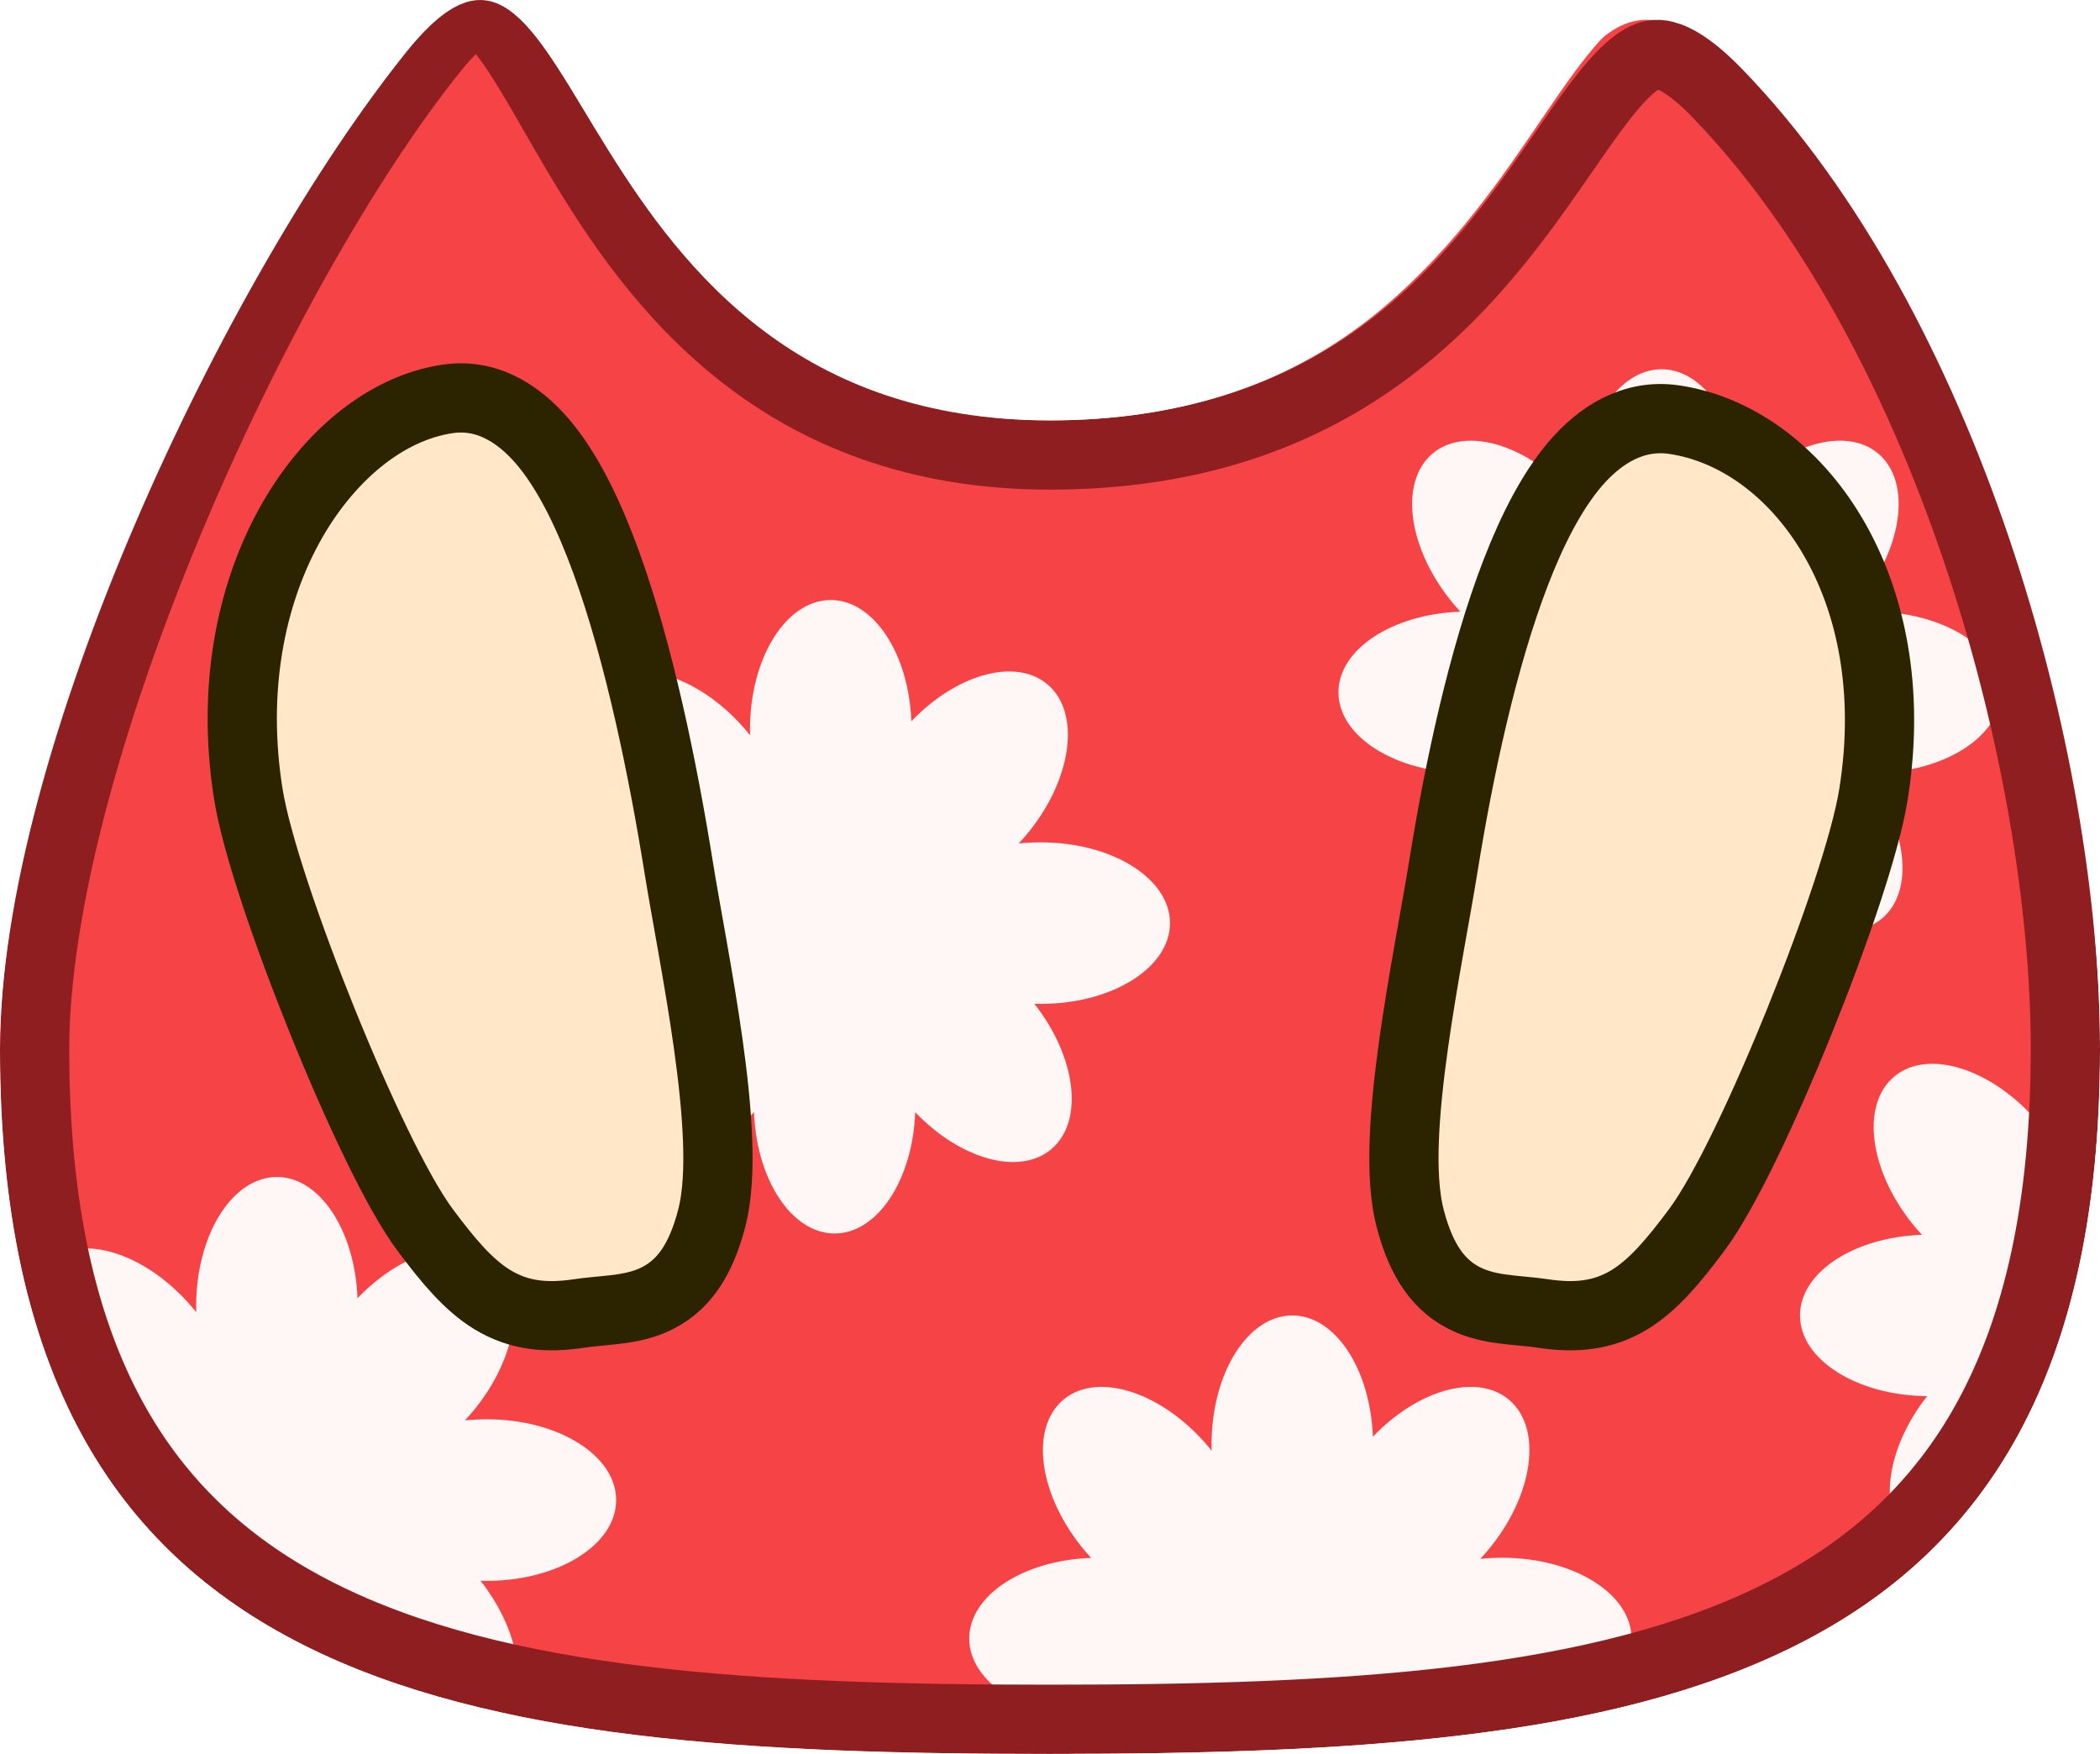
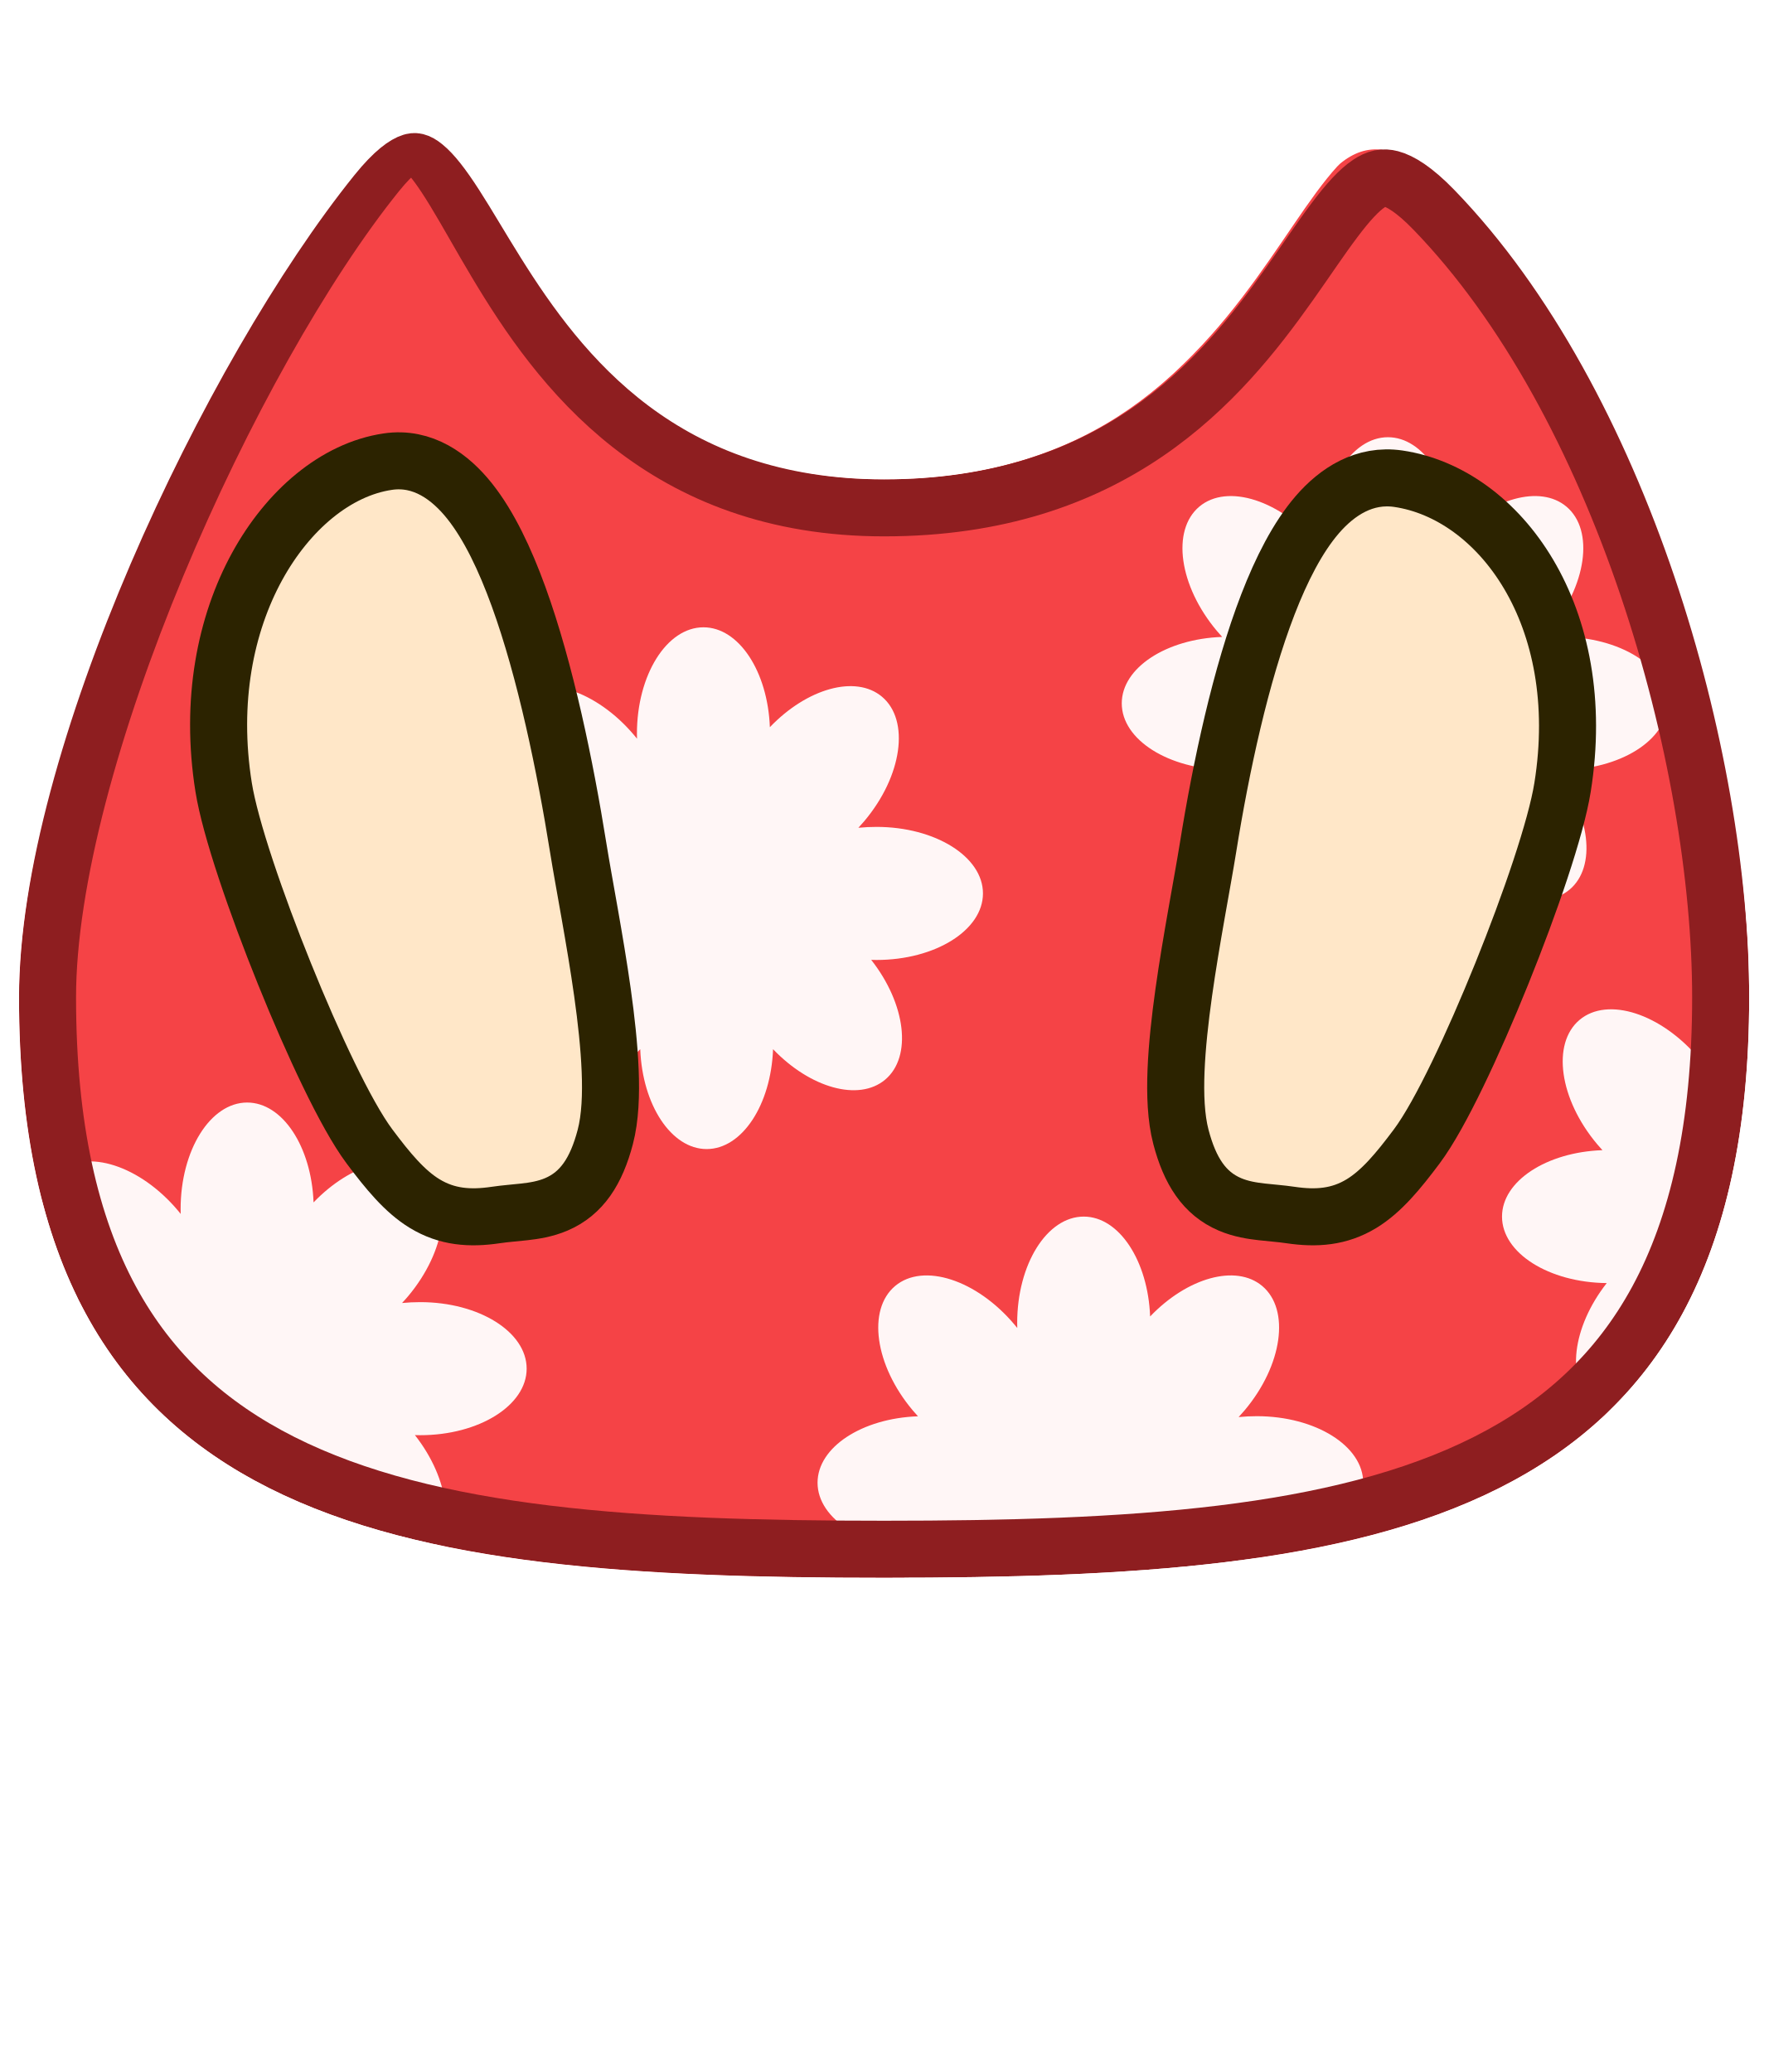
- <svg xmlns="http://www.w3.org/2000/svg" width="91" height="76" viewBox="0 0 91 76" fill="none">
-   <mask id="mask0_257_634" style="mask-type:alpha" maskUnits="userSpaceOnUse" x="0" y="0" width="91" height="76">
-     <path d="M20.649 1.527C20.795 1.483 20.95 1.456 21.318 1.755C21.759 2.113 22.272 2.769 22.933 3.794C23.611 4.847 24.238 5.947 25.114 7.347C26.777 10.003 28.962 13.109 32.2 15.541C35.472 17.998 39.748 19.717 45.5 19.717C51.476 19.717 55.938 18.034 59.386 15.622C62.803 13.232 65.156 10.172 66.988 7.546C67.933 6.192 68.676 5.047 69.424 4.032C70.167 3.024 70.769 2.352 71.311 1.969C71.792 1.629 72.137 1.572 72.506 1.658C72.972 1.767 73.7 2.162 74.755 3.253C79.624 8.286 83.325 15.635 85.806 23.401C88.282 31.153 89.5 39.182 89.5 45.466C89.5 52.322 88.288 57.48 86.178 61.38C84.078 65.26 81.035 67.995 77.19 69.934C69.387 73.869 58.371 74.5 45.5 74.5C32.629 74.5 21.613 73.869 13.81 69.934C9.965 67.995 6.922 65.26 4.822 61.38C2.712 57.48 1.5 52.322 1.5 45.466C1.5 39.318 3.85 31.169 7.25 23.253C10.639 15.362 14.986 7.902 18.811 3.151C19.743 1.995 20.341 1.622 20.649 1.527Z" fill="#87D1FF" stroke="#3696D6" stroke-width="3" />
+ <svg xmlns="http://www.w3.org/2000/svg" width="93" height="109" viewBox="0 0 93 109" fill="none">
+   <mask id="mask0_257_634" style="mask-type:alpha" maskUnits="userSpaceOnUse" x="1" y="7" width="91" height="76">
+     <path d="M21.649 8.527C21.795 8.483 21.95 8.456 22.318 8.755C22.759 9.113 23.272 9.769 23.933 10.794C24.611 11.847 25.238 12.947 26.114 14.347C27.777 17.003 29.962 20.109 33.2 22.541C36.472 24.998 40.748 26.717 46.5 26.717C52.476 26.717 56.938 25.034 60.386 22.622C63.803 20.232 66.156 17.172 67.988 14.546C68.933 13.192 69.676 12.047 70.424 11.032C71.167 10.024 71.769 9.352 72.311 8.969C72.792 8.629 73.137 8.572 73.506 8.658C73.972 8.767 74.7 9.162 75.755 10.253C80.624 15.286 84.325 22.635 86.806 30.401C89.282 38.153 90.5 46.182 90.5 52.466C90.5 59.322 89.288 64.48 87.178 68.38C85.078 72.26 82.035 74.995 78.19 76.934C70.387 80.869 59.371 81.5 46.5 81.5C33.629 81.5 22.613 80.869 14.81 76.934C10.965 74.995 7.922 72.26 5.822 68.38C3.712 64.48 2.5 59.322 2.5 52.466C2.5 46.318 4.85 38.169 8.25 30.253C11.639 22.362 15.986 14.902 19.811 10.151C20.743 8.995 21.341 8.622 21.649 8.527Z" fill="#87D1FF" stroke="#3696D6" stroke-width="3" />
  </mask>
  <g mask="url(#mask0_257_634)">
-     <path d="M91 45.466C91 73.572 71.142 76 45.5 76C19.858 76 0 73.572 0 45.466C0 32.56 9.777 9.924 17.643 0.156C25.509 -9.612 23.805 18.216 45.5 18.216C68.173 18.216 65.903 -6.403 75 3C85.18 13.523 91 32.56 91 45.466Z" fill="#F54346" />
-     <path d="M12 51C13.86 51 15.38 53.322 15.492 56.254C17.446 54.212 20.003 53.487 21.389 54.652C22.868 55.897 22.453 58.824 20.463 61.191C20.362 61.311 20.256 61.428 20.146 61.546C20.469 61.515 20.789 61.5 21.101 61.5C24.193 61.5 26.7 63.067 26.7 65C26.7 66.933 24.193 68.5 21.101 68.5C21.009 68.5 20.916 68.498 20.823 68.495C22.646 70.817 22.986 73.593 21.556 74.796C20.17 75.961 17.614 75.236 15.66 73.194C15.549 76.126 14.027 78.448 12.167 78.448C10.307 78.448 8.785 76.126 8.674 73.194C6.72 75.236 4.164 75.961 2.778 74.796C1.349 73.594 1.687 70.819 3.508 68.498C0.458 68.467 -2 66.914 -2 65C-2 63.134 0.337 61.609 3.282 61.506C3.187 61.402 3.093 61.297 3.004 61.191C1.013 58.824 0.6 55.896 2.079 54.652C3.559 53.409 6.371 54.319 8.361 56.685C8.409 56.743 8.457 56.801 8.504 56.86C8.502 56.773 8.5 56.686 8.5 56.6C8.5 53.507 10.067 51 12 51Z" fill="#FFF6F6" />
-     <path d="M36 26C37.86 26 39.38 28.322 39.492 31.254C41.446 29.212 44.003 28.487 45.389 29.652C46.868 30.896 46.453 33.824 44.463 36.191C44.362 36.311 44.255 36.428 44.147 36.546C44.469 36.515 44.789 36.5 45.101 36.5C48.193 36.5 50.7 38.067 50.7 40C50.7 41.933 48.193 43.5 45.101 43.5C45.009 43.5 44.916 43.498 44.823 43.495C46.646 45.817 46.986 48.593 45.556 49.796C44.17 50.961 41.614 50.236 39.66 48.194C39.549 51.126 38.027 53.448 36.167 53.448C34.307 53.448 32.785 51.126 32.674 48.194C30.72 50.236 28.164 50.961 26.778 49.796C25.349 48.594 25.687 45.819 27.508 43.498C24.458 43.467 22 41.914 22 40C22 38.134 24.337 36.609 27.282 36.506C27.187 36.402 27.093 36.297 27.004 36.191C25.013 33.824 24.6 30.896 26.079 29.652C27.558 28.409 30.371 29.319 32.361 31.686C32.409 31.743 32.457 31.801 32.504 31.86C32.502 31.773 32.5 31.686 32.5 31.6C32.5 28.507 34.067 26 36 26Z" fill="#FFF6F6" />
-     <path d="M56 57C57.86 57 59.38 59.322 59.492 62.254C61.446 60.212 64.003 59.487 65.389 60.652C66.868 61.897 66.453 64.824 64.463 67.191C64.362 67.311 64.255 67.428 64.147 67.546C64.469 67.515 64.789 67.5 65.101 67.5C68.193 67.5 70.7 69.067 70.7 71C70.7 72.933 68.193 74.5 65.101 74.5C65.009 74.5 64.916 74.498 64.823 74.495C66.646 76.817 66.986 79.593 65.556 80.796C64.17 81.961 61.614 81.236 59.66 79.194C59.549 82.126 58.027 84.448 56.167 84.448C54.307 84.448 52.785 82.126 52.674 79.194C50.72 81.236 48.164 81.961 46.778 80.796C45.349 79.594 45.687 76.819 47.508 74.498C44.458 74.467 42 72.914 42 71C42 69.134 44.337 67.609 47.282 67.506C47.187 67.402 47.093 67.297 47.004 67.191C45.013 64.824 44.6 61.896 46.079 60.652C47.559 59.409 50.371 60.319 52.361 62.685C52.409 62.743 52.457 62.801 52.504 62.86C52.502 62.773 52.5 62.686 52.5 62.6C52.5 59.507 54.067 57 56 57Z" fill="#FFF6F6" />
-     <path d="M72 16C73.86 16 75.38 18.322 75.492 21.254C77.446 19.212 80.003 18.487 81.389 19.652C82.868 20.896 82.453 23.824 80.463 26.191C80.362 26.311 80.255 26.428 80.147 26.546C80.469 26.515 80.789 26.5 81.101 26.5C84.193 26.5 86.7 28.067 86.7 30C86.7 31.933 84.193 33.5 81.101 33.5C81.009 33.5 80.916 33.498 80.823 33.495C82.646 35.817 82.986 38.593 81.556 39.796C80.17 40.961 77.614 40.236 75.66 38.194C75.549 41.126 74.027 43.448 72.167 43.448C70.307 43.448 68.785 41.126 68.674 38.194C66.72 40.236 64.164 40.961 62.778 39.796C61.349 38.594 61.687 35.819 63.508 33.498C60.458 33.467 58 31.914 58 30C58 28.134 60.337 26.609 63.282 26.506C63.187 26.402 63.093 26.297 63.004 26.191C61.013 23.824 60.6 20.896 62.079 19.652C63.559 18.409 66.371 19.319 68.361 21.686C68.409 21.743 68.457 21.801 68.504 21.86C68.501 21.773 68.5 21.686 68.5 21.6C68.5 18.507 70.067 16 72 16Z" fill="#FFF6F6" />
-     <path d="M92 43C93.86 43 95.38 45.322 95.492 48.254C97.446 46.212 100.003 45.487 101.389 46.652C102.868 47.897 102.453 50.824 100.463 53.191C100.362 53.311 100.256 53.428 100.146 53.546C100.469 53.515 100.789 53.5 101.101 53.5C104.193 53.5 106.7 55.067 106.7 57C106.7 58.933 104.193 60.5 101.101 60.5C101.009 60.5 100.916 60.498 100.823 60.495C102.646 62.817 102.986 65.593 101.556 66.796C100.17 67.961 97.614 67.236 95.66 65.194C95.549 68.126 94.027 70.448 92.167 70.448C90.307 70.448 88.785 68.126 88.674 65.194C86.72 67.236 84.164 67.961 82.778 66.796C81.349 65.594 81.687 62.819 83.508 60.498C80.458 60.467 78 58.914 78 57C78 55.134 80.337 53.609 83.282 53.506C83.187 53.402 83.093 53.297 83.004 53.191C81.013 50.824 80.6 47.896 82.079 46.652C83.558 45.409 86.371 46.319 88.361 48.685C88.409 48.743 88.457 48.801 88.504 48.86C88.501 48.773 88.5 48.686 88.5 48.6C88.5 45.507 90.067 43 92 43Z" fill="#FFF6F6" />
-     <path d="M20.599 0.558C20.707 0.529 20.867 0.49 21.269 0.846C21.727 1.253 22.25 1.972 22.912 3.06C23.605 4.198 24.211 5.319 25.098 6.805C26.759 9.589 28.939 12.828 32.176 15.362C35.448 17.924 39.733 19.716 45.5 19.716C51.465 19.716 55.901 18.09 59.319 15.755C62.709 13.44 65.023 10.478 66.815 7.949C67.74 6.644 68.461 5.55 69.188 4.584C69.909 3.623 70.486 3.001 70.999 2.656C71.444 2.357 71.772 2.306 72.149 2.405C72.627 2.53 73.362 2.947 74.422 4.043C79.306 9.091 83.087 16.259 85.647 23.82C88.203 31.372 89.5 39.196 89.5 45.466C89.5 52.323 88.288 57.481 86.178 61.38C84.078 65.26 81.035 67.994 77.19 69.933C69.387 73.869 58.371 74.5 45.5 74.5C32.629 74.5 21.613 73.869 13.81 69.933C9.965 67.994 6.922 65.26 4.822 61.38C2.712 57.481 1.5 52.323 1.5 45.466C1.5 39.312 3.854 30.902 7.257 22.724C10.65 14.57 14.996 6.862 18.811 2.124C19.742 0.968 20.324 0.633 20.599 0.558Z" stroke="#8E1E20" stroke-width="3" />
+     <path d="M92 52.466C92 80.572 72.142 83 46.5 83C20.858 83 1 80.572 1 52.466C1 39.56 10.777 16.924 18.643 7.156C26.509 -2.612 24.805 25.216 46.5 25.216C69.173 25.216 66.903 0.597 76 10C86.18 20.523 92 39.56 92 52.466Z" fill="#F54346" />
+     <path d="M13 58C14.86 58 16.381 60.322 16.492 63.254C18.446 61.212 21.003 60.487 22.389 61.652C23.868 62.897 23.453 65.824 21.463 68.191C21.362 68.311 21.256 68.428 21.146 68.546C21.469 68.515 21.789 68.5 22.101 68.5C25.193 68.5 27.7 70.067 27.7 72C27.7 73.933 25.193 75.5 22.101 75.5C22.009 75.5 21.916 75.498 21.823 75.495C23.646 77.817 23.986 80.593 22.556 81.796C21.17 82.961 18.614 82.236 16.66 80.194C16.549 83.126 15.027 85.448 13.167 85.448C11.307 85.448 9.785 83.126 9.674 80.194C7.72 82.236 5.164 82.961 3.778 81.796C2.349 80.594 2.687 77.819 4.508 75.498C1.458 75.467 -1 73.914 -1 72C-1 70.134 1.337 68.609 4.282 68.506C4.187 68.402 4.093 68.297 4.004 68.191C2.013 65.824 1.6 62.896 3.079 61.652C4.559 60.409 7.371 61.319 9.361 63.685C9.409 63.743 9.457 63.801 9.504 63.86C9.502 63.773 9.5 63.686 9.5 63.6C9.5 60.507 11.067 58 13 58Z" fill="#FFF6F6" />
+     <path d="M37 33C38.86 33 40.38 35.322 40.492 38.254C42.446 36.212 45.003 35.487 46.389 36.652C47.868 37.897 47.453 40.824 45.463 43.191C45.362 43.311 45.255 43.428 45.147 43.546C45.469 43.515 45.789 43.5 46.101 43.5C49.193 43.5 51.7 45.067 51.7 47C51.7 48.933 49.193 50.5 46.101 50.5C46.009 50.5 45.916 50.498 45.823 50.495C47.646 52.817 47.986 55.593 46.556 56.796C45.17 57.961 42.614 57.236 40.66 55.194C40.549 58.126 39.027 60.448 37.167 60.448C35.307 60.448 33.785 58.126 33.674 55.194C31.72 57.236 29.164 57.961 27.778 56.796C26.349 55.594 26.687 52.819 28.508 50.498C25.458 50.467 23 48.914 23 47C23 45.134 25.337 43.609 28.282 43.506C28.187 43.402 28.093 43.297 28.004 43.191C26.013 40.824 25.6 37.896 27.079 36.652C28.558 35.409 31.371 36.319 33.361 38.685C33.409 38.743 33.457 38.801 33.504 38.86C33.502 38.773 33.5 38.686 33.5 38.6C33.5 35.507 35.067 33 37 33Z" fill="#FFF6F6" />
+     <path d="M57 64C58.86 64 60.38 66.322 60.492 69.254C62.446 67.212 65.003 66.487 66.389 67.652C67.868 68.897 67.453 71.824 65.463 74.191C65.362 74.311 65.255 74.428 65.147 74.546C65.469 74.515 65.789 74.5 66.101 74.5C69.193 74.5 71.7 76.067 71.7 78C71.7 79.933 69.193 81.5 66.101 81.5C66.009 81.5 65.916 81.498 65.823 81.495C67.646 83.817 67.986 86.593 66.556 87.796C65.17 88.961 62.614 88.236 60.66 86.194C60.549 89.126 59.027 91.448 57.167 91.448C55.307 91.448 53.785 89.126 53.674 86.194C51.72 88.236 49.164 88.961 47.778 87.796C46.349 86.594 46.687 83.819 48.508 81.498C45.458 81.467 43 79.914 43 78C43 76.134 45.337 74.609 48.282 74.506C48.187 74.402 48.093 74.297 48.004 74.191C46.013 71.824 45.6 68.896 47.079 67.652C48.559 66.409 51.371 67.319 53.361 69.686C53.409 69.743 53.457 69.801 53.504 69.86C53.502 69.773 53.5 69.686 53.5 69.6C53.5 66.507 55.067 64 57 64Z" fill="#FFF6F6" />
+     <path d="M73 23C74.86 23 76.38 25.322 76.492 28.254C78.446 26.212 81.003 25.487 82.389 26.652C83.868 27.896 83.453 30.824 81.463 33.191C81.362 33.311 81.255 33.428 81.147 33.546C81.469 33.515 81.789 33.5 82.101 33.5C85.193 33.5 87.7 35.067 87.7 37C87.7 38.933 85.193 40.5 82.101 40.5C82.009 40.5 81.916 40.498 81.823 40.495C83.646 42.817 83.986 45.593 82.556 46.796C81.17 47.961 78.614 47.236 76.66 45.194C76.549 48.126 75.027 50.448 73.167 50.448C71.307 50.448 69.785 48.126 69.674 45.194C67.72 47.236 65.164 47.961 63.778 46.796C62.349 45.594 62.687 42.819 64.508 40.498C61.458 40.467 59 38.914 59 37C59 35.134 61.337 33.609 64.282 33.506C64.187 33.402 64.093 33.297 64.004 33.191C62.013 30.824 61.6 27.896 63.079 26.652C64.558 25.409 67.371 26.319 69.361 28.686C69.409 28.743 69.457 28.801 69.504 28.86C69.501 28.773 69.5 28.686 69.5 28.6C69.5 25.507 71.067 23 73 23Z" fill="#FFF6F6" />
+     <path d="M93 50C94.86 50 96.38 52.322 96.492 55.254C98.446 53.212 101.003 52.487 102.389 53.652C103.868 54.897 103.453 57.824 101.463 60.191C101.362 60.311 101.256 60.428 101.146 60.546C101.469 60.515 101.789 60.5 102.101 60.5C105.193 60.5 107.7 62.067 107.7 64C107.7 65.933 105.193 67.5 102.101 67.5C102.009 67.5 101.916 67.498 101.823 67.495C103.646 69.817 103.986 72.593 102.556 73.796C101.17 74.961 98.614 74.236 96.66 72.194C96.549 75.126 95.027 77.448 93.167 77.448C91.307 77.448 89.785 75.126 89.674 72.194C87.72 74.236 85.164 74.961 83.778 73.796C82.349 72.594 82.687 69.819 84.508 67.498C81.458 67.467 79 65.914 79 64C79 62.134 81.337 60.609 84.282 60.506C84.187 60.402 84.093 60.297 84.004 60.191C82.013 57.824 81.6 54.896 83.079 53.652C84.558 52.409 87.371 53.319 89.361 55.685C89.409 55.743 89.457 55.801 89.504 55.86C89.501 55.773 89.5 55.686 89.5 55.6C89.5 52.507 91.067 50 93 50Z" fill="#FFF6F6" />
+     <path d="M21.599 7.558C21.707 7.529 21.867 7.49 22.269 7.846C22.727 8.253 23.25 8.972 23.912 10.06C24.605 11.198 25.211 12.319 26.098 13.805C27.759 16.589 29.939 19.828 33.176 22.362C36.448 24.924 40.733 26.716 46.5 26.716C52.465 26.716 56.901 25.09 60.319 22.756C63.709 20.44 66.023 17.478 67.815 14.949C68.74 13.645 69.461 12.55 70.188 11.584C70.909 10.623 71.486 10.001 71.999 9.656C72.444 9.357 72.772 9.306 73.149 9.405C73.627 9.53 74.362 9.947 75.422 11.043C80.306 16.091 84.087 23.259 86.647 30.82C89.203 38.372 90.5 46.196 90.5 52.466C90.5 59.323 89.288 64.481 87.178 68.38C85.078 72.26 82.035 74.994 78.19 76.933C70.387 80.869 59.371 81.5 46.5 81.5C33.629 81.5 22.613 80.869 14.81 76.933C10.965 74.994 7.922 72.26 5.822 68.38C3.712 64.481 2.5 59.323 2.5 52.466C2.5 46.312 4.854 37.902 8.257 29.724C11.65 21.57 15.996 13.862 19.811 9.124C20.742 7.968 21.324 7.633 21.599 7.558Z" stroke="#8E1E20" stroke-width="3" />
  </g>
-   <path d="M26.581 56.752C26.011 56.817 25.62 56.837 25.069 56.918C23.718 57.118 22.512 57.032 21.336 56.316C20.284 55.675 19.401 54.602 18.434 53.31C17.793 52.452 17.043 51.078 16.292 49.528C15.527 47.95 14.717 46.097 13.961 44.223C12.468 40.528 11.107 36.562 10.764 34.425C10.033 29.862 10.869 25.824 12.52 22.806C14.143 19.839 16.663 17.688 19.398 17.285C21.242 17.012 22.689 18.09 23.701 19.362C24.722 20.646 25.565 22.431 26.272 24.376C27.694 28.291 28.726 33.322 29.412 37.597C29.708 39.443 30.299 42.445 30.687 45.21C30.885 46.619 31.041 48.035 31.092 49.316C31.143 50.571 31.099 51.81 30.835 52.813C30.365 54.603 29.603 55.783 28.262 56.356C27.68 56.605 27.08 56.696 26.581 56.752Z" fill="#FFE7C8" stroke="#2C2300" stroke-width="3" />
-   <path d="M65.367 56.752C65.937 56.817 66.327 56.837 66.879 56.918C68.23 57.118 69.436 57.032 70.612 56.316C71.663 55.675 72.547 54.602 73.514 53.31C74.155 52.452 74.905 51.078 75.656 49.528C76.421 47.95 77.23 46.097 77.987 44.223C79.48 40.528 80.841 36.562 81.183 34.425C82.633 25.385 77.858 18.968 72.55 18.184C70.769 17.921 69.329 18.864 68.285 20.074C67.248 21.277 66.397 22.958 65.686 24.797C64.256 28.499 63.223 33.316 62.536 37.597C62.24 39.443 61.648 42.445 61.261 45.21C61.063 46.619 60.907 48.035 60.855 49.316C60.805 50.571 60.849 51.81 61.113 52.813C61.583 54.603 62.345 55.783 63.685 56.356C64.268 56.605 64.868 56.696 65.367 56.752Z" fill="#FFE7C8" stroke="#2C2300" stroke-width="3" />
+   <path d="M27.581 63.752C27.011 63.817 26.62 63.837 26.069 63.918C24.718 64.118 23.512 64.032 22.336 63.316C21.284 62.675 20.401 61.602 19.434 60.31C18.793 59.452 18.043 58.078 17.292 56.528C16.527 54.95 15.717 53.097 14.961 51.223C13.468 47.528 12.107 43.562 11.764 41.425C11.033 36.862 11.869 32.824 13.52 29.806C15.143 26.839 17.663 24.688 20.398 24.285C22.242 24.012 23.689 25.09 24.701 26.362C25.722 27.646 26.565 29.431 27.272 31.376C28.694 35.291 29.726 40.322 30.412 44.597C30.708 46.443 31.299 49.445 31.687 52.21C31.885 53.619 32.041 55.035 32.092 56.316C32.143 57.571 32.099 58.81 31.835 59.813C31.365 61.603 30.603 62.783 29.262 63.356C28.68 63.605 28.08 63.696 27.581 63.752Z" fill="#FFE7C8" stroke="#2C2300" stroke-width="3" />
+   <path d="M66.367 63.752C66.937 63.817 67.327 63.837 67.879 63.918C69.23 64.118 70.436 64.032 71.612 63.316C72.663 62.675 73.547 61.602 74.514 60.31C75.155 59.452 75.905 58.078 76.656 56.528C77.421 54.95 78.23 53.097 78.987 51.223C80.48 47.528 81.841 43.562 82.183 41.425C83.633 32.385 78.858 25.968 73.55 25.184C71.769 24.921 70.329 25.864 69.285 27.074C68.248 28.277 67.397 29.958 66.686 31.797C65.256 35.499 64.223 40.316 63.536 44.597C63.24 46.443 62.648 49.445 62.261 52.21C62.063 53.619 61.907 55.035 61.855 56.316C61.805 57.571 61.849 58.81 62.113 59.813C62.583 61.603 63.345 62.783 64.685 63.356C65.268 63.605 65.868 63.696 66.367 63.752Z" fill="#FFE7C8" stroke="#2C2300" stroke-width="3" />
</svg>
